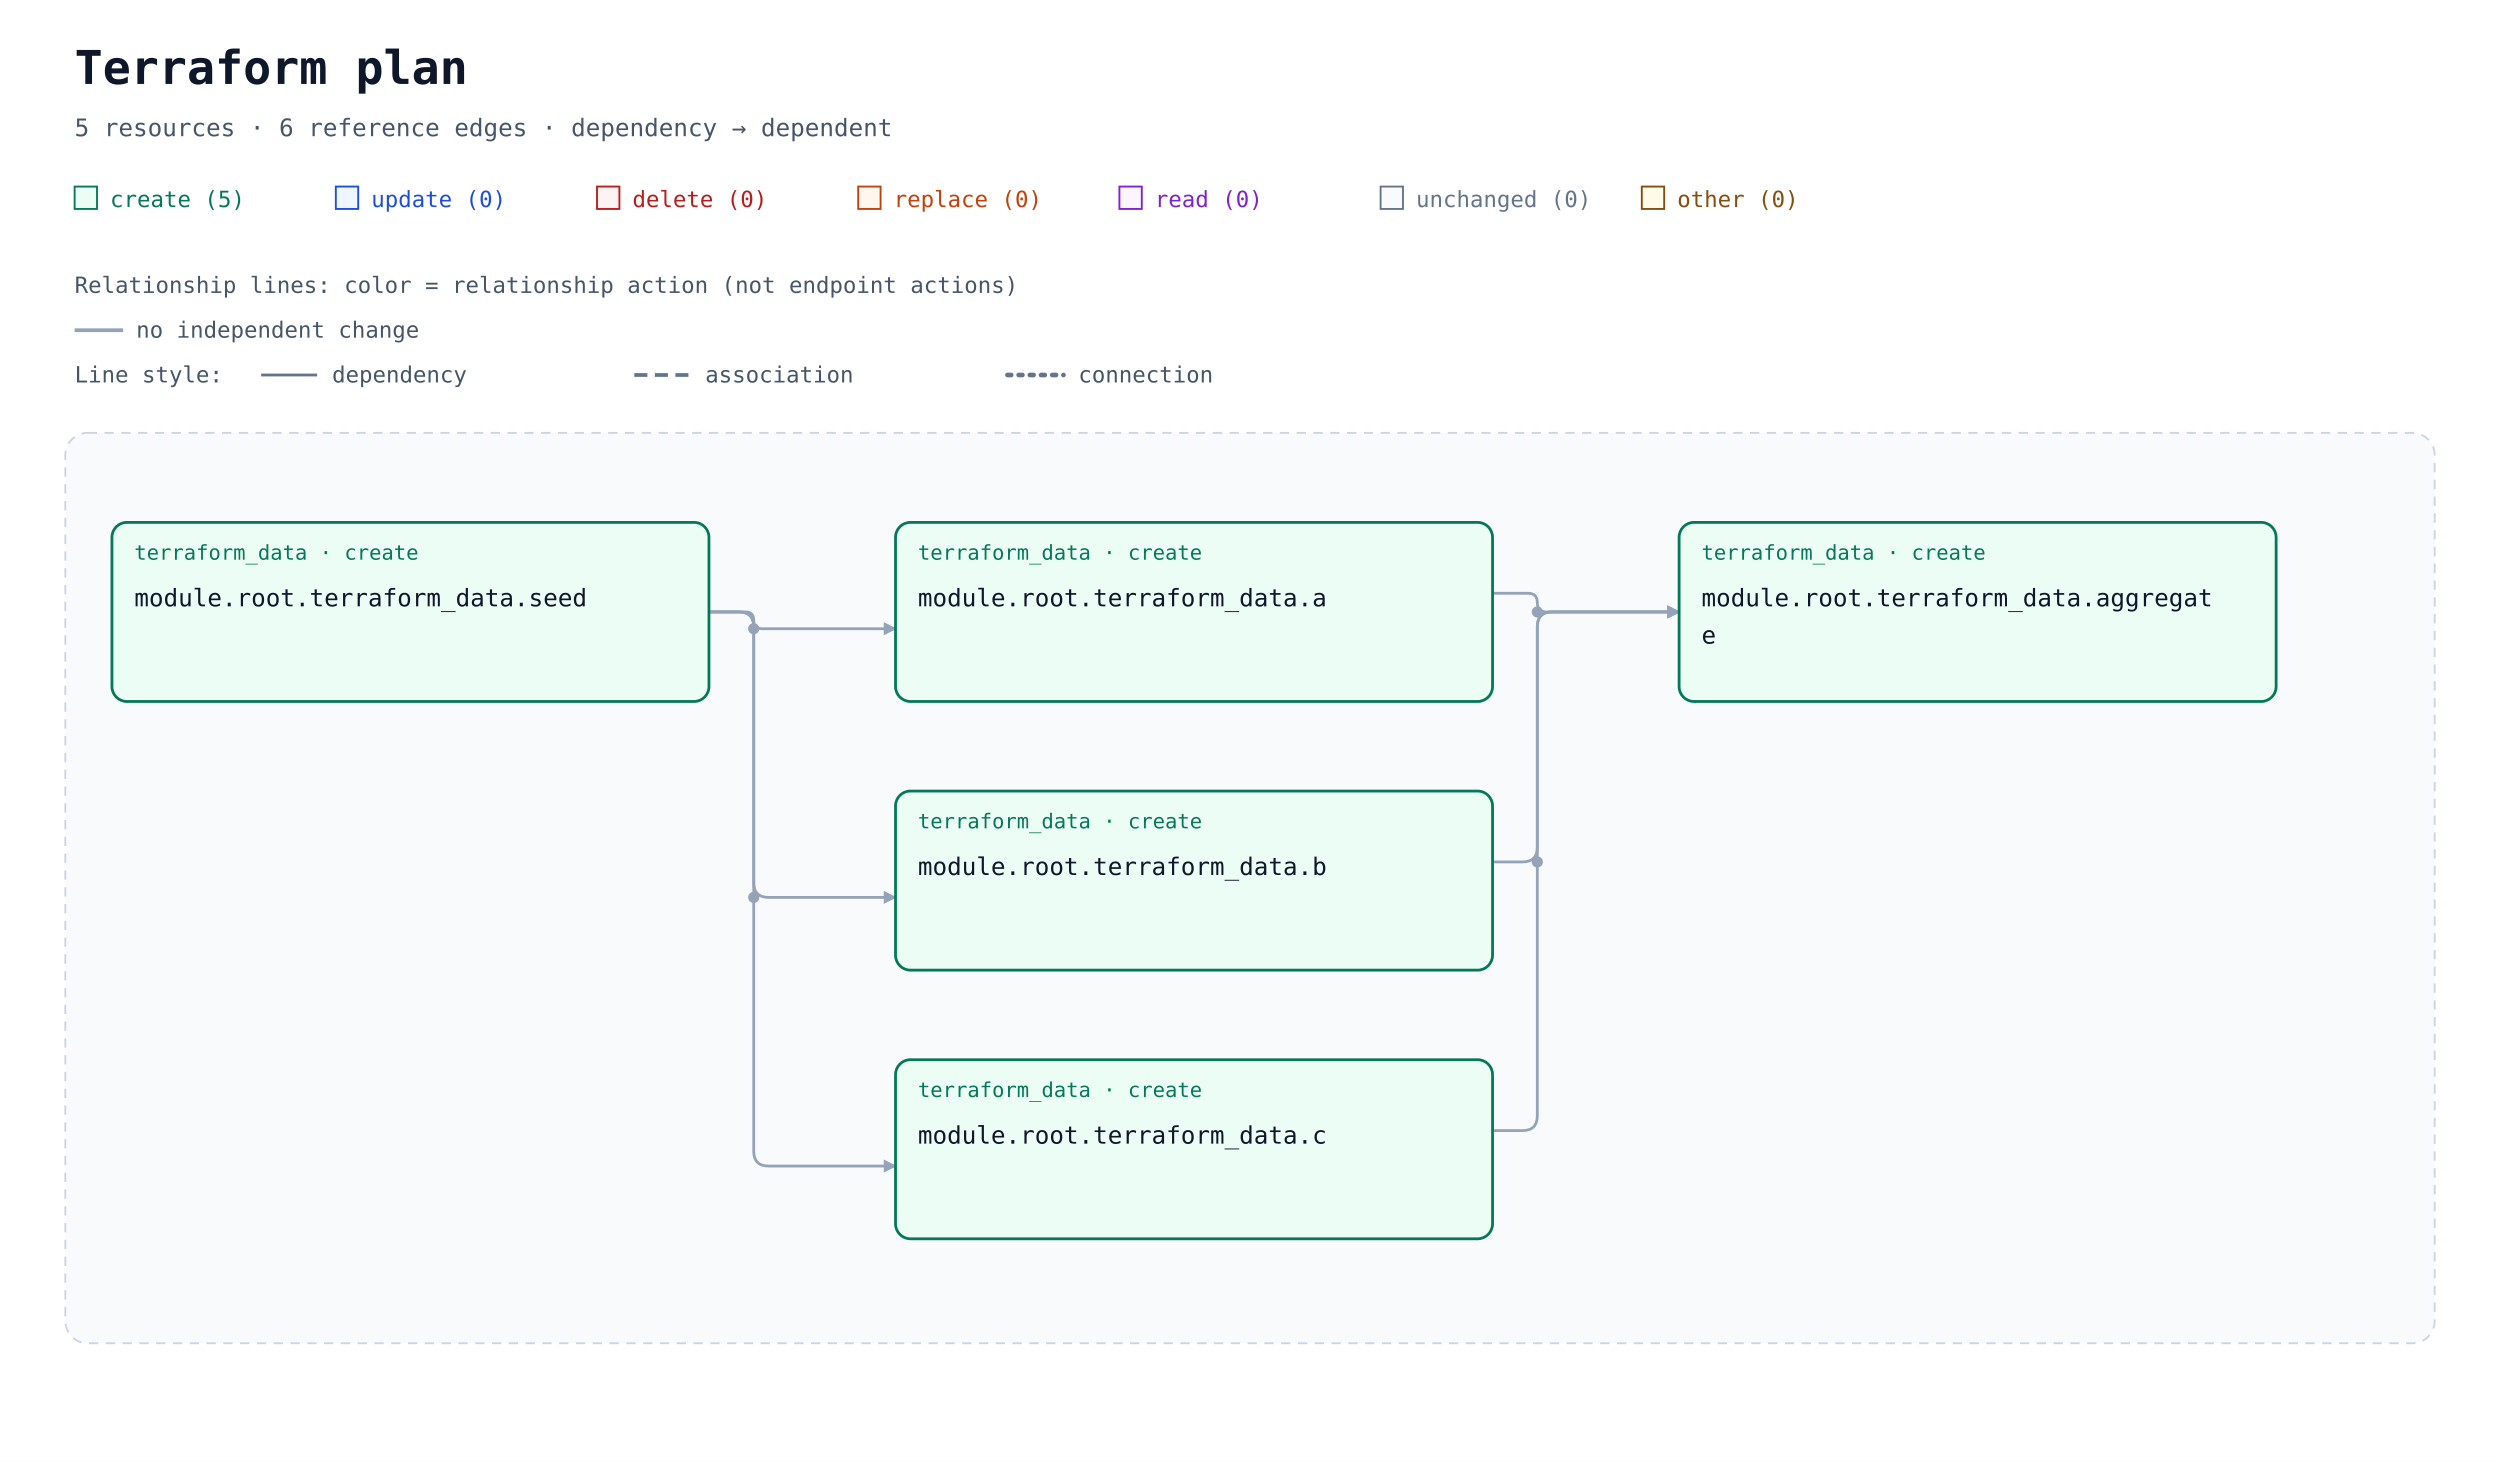
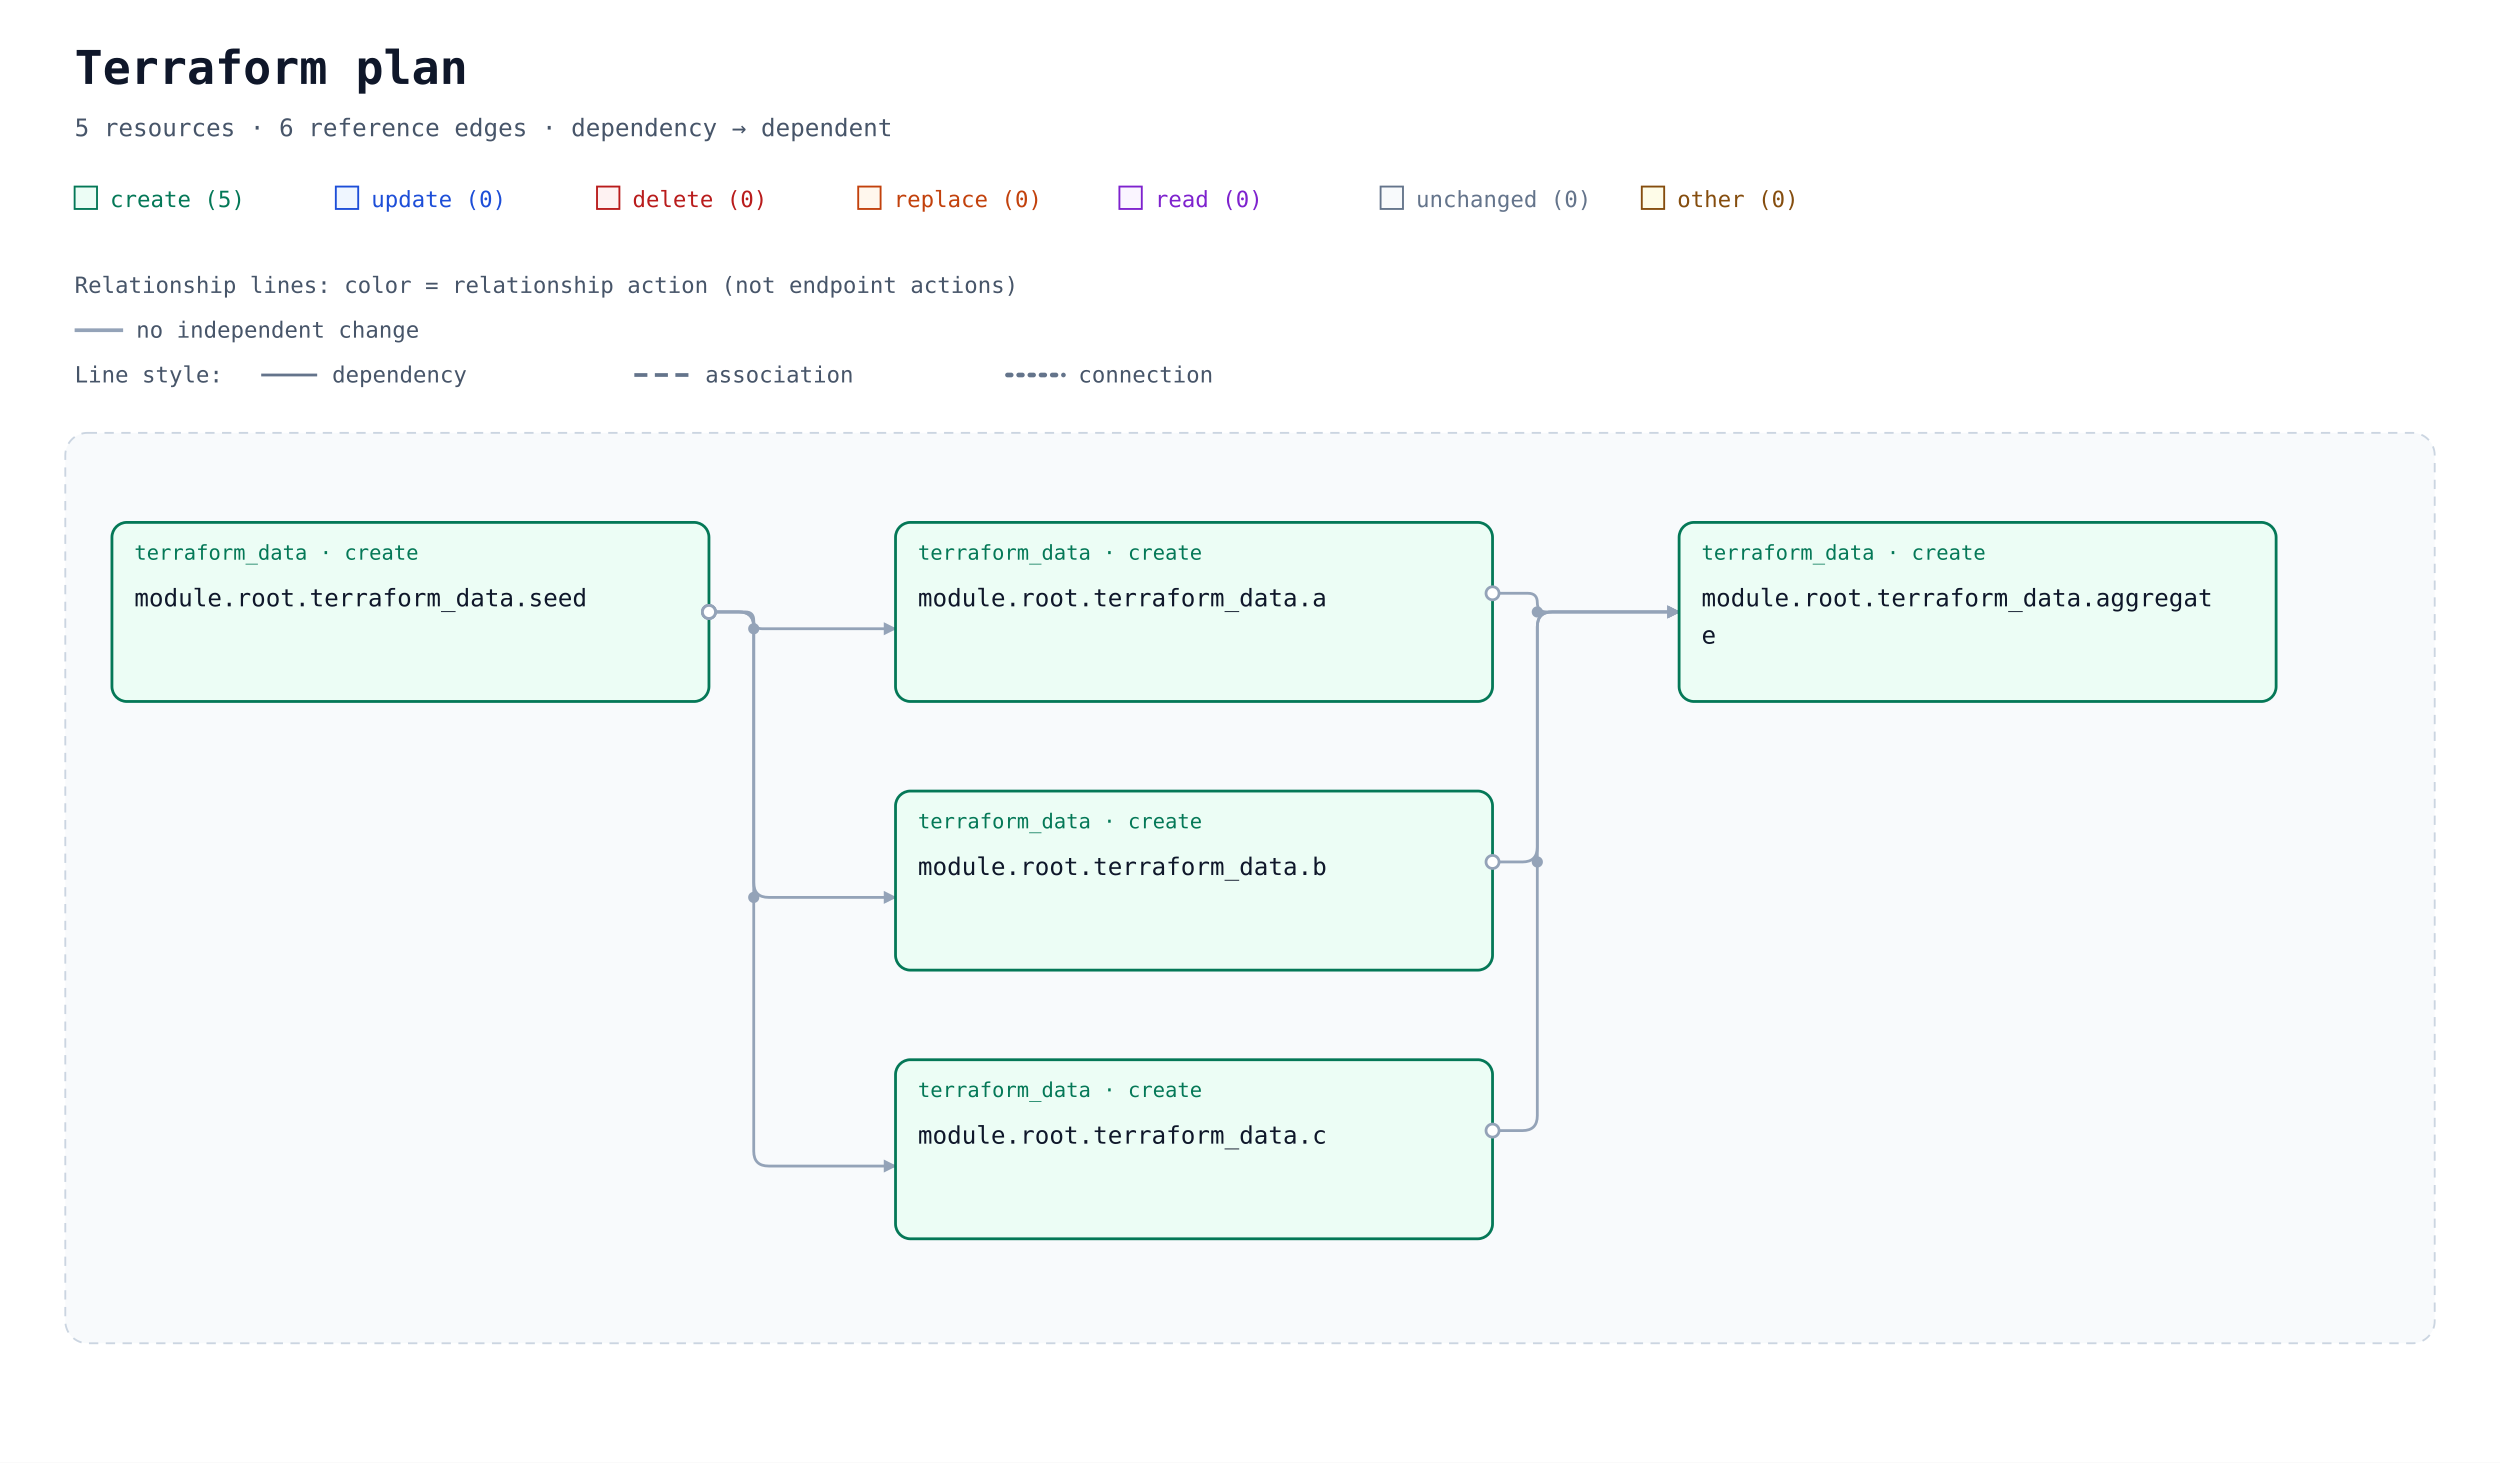
<svg xmlns="http://www.w3.org/2000/svg" width="1340" height="784" viewBox="0 0 1340 784" role="img" aria-labelledby="title description">
  <defs>
    <marker id="arrow" viewBox="0 0 10 10" refX="9" refY="5" markerWidth="7" markerHeight="7" markerUnits="userSpaceOnUse" orient="auto-start-reverse">
      <path d="M 0 0 L 10 5 L 0 10 z" fill="#94a3b8" />
    </marker>
  </defs>
  <rect width="100%" height="100%" fill="#ffffff" />
  <g font-family="ui-monospace, SFMono-Regular, Consolas, monospace">
    <text x="40" y="45" font-size="25" font-weight="700" fill="#0f172a">Terraform plan</text>
    <text x="40" y="73" font-size="13" fill="#475569">5 resources · 6 reference edges · dependency → dependent</text>
    <rect x="40" y="100" width="12" height="12" fill="#ecfdf5" stroke="#047857" />
    <text x="59" y="111" font-size="12" fill="#047857">create (5)</text>
    <rect x="180" y="100" width="12" height="12" fill="#eff6ff" stroke="#1d4ed8" />
    <text x="199" y="111" font-size="12" fill="#1d4ed8">update (0)</text>
    <rect x="320" y="100" width="12" height="12" fill="#fef2f2" stroke="#b91c1c" />
    <text x="339" y="111" font-size="12" fill="#b91c1c">delete (0)</text>
    <rect x="460" y="100" width="12" height="12" fill="#fff7ed" stroke="#c2410c" />
    <text x="479" y="111" font-size="12" fill="#c2410c">replace (0)</text>
    <rect x="600" y="100" width="12" height="12" fill="#faf5ff" stroke="#7e22ce" />
    <text x="619" y="111" font-size="12" fill="#7e22ce">read (0)</text>
    <rect x="740" y="100" width="12" height="12" fill="#f8fafc" stroke="#64748b" />
    <text x="759" y="111" font-size="12" fill="#64748b">unchanged (0)</text>
    <rect x="880" y="100" width="12" height="12" fill="#fefce8" stroke="#854d0e" />
    <text x="899" y="111" font-size="12" fill="#854d0e">other (0)</text>
    <g id="relationship-legend" font-size="12" fill="#475569">
      <text x="40" y="157">Relationship lines: color = relationship action (not endpoint actions)</text>
      <path d="M 40 177 H 66" stroke="#94a3b8" stroke-width="2" />
      <text x="73" y="181">no independent change</text>
      <text x="40" y="205">Line style:</text>
      <path d="M 140 201 H 170" stroke="#64748b" stroke-width="1.5" />
      <text x="178" y="205">dependency</text>
      <path d="M 340 201 H 370" stroke="#64748b" stroke-width="2" stroke-dasharray="7 4" />
      <text x="378" y="205">association</text>
      <path d="M 540 201 H 570" stroke="#64748b" stroke-width="2.5" stroke-dasharray="2 4" stroke-linecap="round" />
      <text x="578" y="205">connection</text>
    </g>
    <g transform="translate(0 72)">
      <rect x="35" y="160" width="1270" height="488" rx="12" fill="#f8fafc" stroke="#cbd5e1" stroke-dasharray="5 4" />
      <text x="52" y="185" font-size="13" font-weight="700" fill="#475569" />
      <path d="M 800 246 L 819 246 Q 824 246 824 251 L 824 251 Q 824 256 829 256 L 900 256 " data-edge-kind="dependency" data-directionality="directed" data-source="resource-7465727261666f726d5f646174612e61-current" data-target="resource-7465727261666f726d5f646174612e616767726567617465-current" fill="none" stroke="#94a3b8" stroke-width="1.5" stroke-linejoin="round" marker-end="url(#arrow)" />
      <path d="M 800 390 L 816 390 Q 824 390 824 382 L 824 264 Q 824 256 832 256 L 900 256 " data-edge-kind="dependency" data-directionality="directed" data-source="resource-7465727261666f726d5f646174612e62-current" data-target="resource-7465727261666f726d5f646174612e616767726567617465-current" fill="none" stroke="#94a3b8" stroke-width="1.5" stroke-linejoin="round" marker-end="url(#arrow)" />
      <path d="M 800 534 L 816 534 Q 824 534 824 526 L 824 264 Q 824 256 832 256 L 900 256 " data-edge-kind="dependency" data-directionality="directed" data-source="resource-7465727261666f726d5f646174612e63-current" data-target="resource-7465727261666f726d5f646174612e616767726567617465-current" fill="none" stroke="#94a3b8" stroke-width="1.5" stroke-linejoin="round" marker-end="url(#arrow)" />
      <path d="M 380 256 L 399.5 256 Q 404 256 404 260.5 L 404 260.5 Q 404 265 408.5 265 L 480 265 " data-edge-kind="dependency" data-directionality="directed" data-source="resource-7465727261666f726d5f646174612e73656564-current" data-target="resource-7465727261666f726d5f646174612e61-current" fill="none" stroke="#94a3b8" stroke-width="1.5" stroke-linejoin="round" marker-end="url(#arrow)" />
      <path d="M 380 256 L 396 256 Q 404 256 404 264 L 404 401 Q 404 409 412 409 L 480 409 " data-edge-kind="dependency" data-directionality="directed" data-source="resource-7465727261666f726d5f646174612e73656564-current" data-target="resource-7465727261666f726d5f646174612e62-current" fill="none" stroke="#94a3b8" stroke-width="1.5" stroke-linejoin="round" marker-end="url(#arrow)" />
      <path d="M 380 256 L 396 256 Q 404 256 404 264 L 404 545 Q 404 553 412 553 L 480 553 " data-edge-kind="dependency" data-directionality="directed" data-source="resource-7465727261666f726d5f646174612e73656564-current" data-target="resource-7465727261666f726d5f646174612e63-current" fill="none" stroke="#94a3b8" stroke-width="1.5" stroke-linejoin="round" marker-end="url(#arrow)" />
      <circle cx="404" cy="265" r="3" fill="#94a3b8" />
      <circle cx="404" cy="409" r="3" fill="#94a3b8" />
      <circle cx="824" cy="256" r="3" fill="#94a3b8" />
      <circle cx="824" cy="390" r="3" fill="#94a3b8" />
      <g id="resource-7465727261666f726d5f646174612e61-current" data-architecture-id="terraform:7465727261666f726d5f646174612e61-current" data-qualified-address="module.root.terraform_data.a" data-terraform-address="terraform_data.a">
        <rect x="480" y="208" width="320" height="96" rx="8" fill="#ecfdf5" stroke="#047857" stroke-width="1.5" data-mode="managed" />
        <text x="492" y="228" font-size="11" fill="#047857">terraform_data · create</text>
        <text x="492" y="253" font-size="13" fill="#0f172a">module.root.terraform_data.a</text>
      </g>
      <g id="resource-7465727261666f726d5f646174612e616767726567617465-current" data-architecture-id="terraform:7465727261666f726d5f646174612e616767726567617465-current" data-qualified-address="module.root.terraform_data.aggregate" data-terraform-address="terraform_data.aggregate">
        <rect x="900" y="208" width="320" height="96" rx="8" fill="#ecfdf5" stroke="#047857" stroke-width="1.5" data-mode="managed" />
        <text x="912" y="228" font-size="11" fill="#047857">terraform_data · create</text>
        <text x="912" y="253" font-size="13" fill="#0f172a">module.root.terraform_data.aggregat</text>
        <text x="912" y="273" font-size="13" fill="#0f172a">e</text>
      </g>
      <g id="resource-7465727261666f726d5f646174612e62-current" data-architecture-id="terraform:7465727261666f726d5f646174612e62-current" data-qualified-address="module.root.terraform_data.b" data-terraform-address="terraform_data.b">
        <rect x="480" y="352" width="320" height="96" rx="8" fill="#ecfdf5" stroke="#047857" stroke-width="1.5" data-mode="managed" />
        <text x="492" y="372" font-size="11" fill="#047857">terraform_data · create</text>
        <text x="492" y="397" font-size="13" fill="#0f172a">module.root.terraform_data.b</text>
      </g>
      <g id="resource-7465727261666f726d5f646174612e63-current" data-architecture-id="terraform:7465727261666f726d5f646174612e63-current" data-qualified-address="module.root.terraform_data.c" data-terraform-address="terraform_data.c">
        <rect x="480" y="496" width="320" height="96" rx="8" fill="#ecfdf5" stroke="#047857" stroke-width="1.5" data-mode="managed" />
        <text x="492" y="516" font-size="11" fill="#047857">terraform_data · create</text>
        <text x="492" y="541" font-size="13" fill="#0f172a">module.root.terraform_data.c</text>
      </g>
      <g id="resource-7465727261666f726d5f646174612e73656564-current" data-architecture-id="terraform:7465727261666f726d5f646174612e73656564-current" data-qualified-address="module.root.terraform_data.seed" data-terraform-address="terraform_data.seed">
        <rect x="60" y="208" width="320" height="96" rx="8" fill="#ecfdf5" stroke="#047857" stroke-width="1.5" data-mode="managed" />
        <text x="72" y="228" font-size="11" fill="#047857">terraform_data · create</text>
        <text x="72" y="253" font-size="13" fill="#0f172a">module.root.terraform_data.seed</text>
      </g>
+       <g data-endpoints="true" data-source="resource-7465727261666f726d5f646174612e61-current" data-target="resource-7465727261666f726d5f646174612e616767726567617465-current" aria-hidden="true">
+         <circle data-endpoint="source" cx="800" cy="246" r="3.5" fill="#ffffff" stroke="#94a3b8" stroke-width="1.5" />
+       </g>
+       <g data-endpoints="true" data-source="resource-7465727261666f726d5f646174612e62-current" data-target="resource-7465727261666f726d5f646174612e616767726567617465-current" aria-hidden="true">
+         <circle data-endpoint="source" cx="800" cy="390" r="3.5" fill="#ffffff" stroke="#94a3b8" stroke-width="1.5" />
+       </g>
+       <g data-endpoints="true" data-source="resource-7465727261666f726d5f646174612e63-current" data-target="resource-7465727261666f726d5f646174612e616767726567617465-current" aria-hidden="true">
+         <circle data-endpoint="source" cx="800" cy="534" r="3.5" fill="#ffffff" stroke="#94a3b8" stroke-width="1.5" />
+       </g>
+       <g data-endpoints="true" data-source="resource-7465727261666f726d5f646174612e73656564-current" data-target="resource-7465727261666f726d5f646174612e61-current" aria-hidden="true">
+         <circle data-endpoint="source" cx="380" cy="256" r="3.5" fill="#ffffff" stroke="#94a3b8" stroke-width="1.5" />
+       </g>
+       <g data-endpoints="true" data-source="resource-7465727261666f726d5f646174612e73656564-current" data-target="resource-7465727261666f726d5f646174612e62-current" aria-hidden="true">
+         <circle data-endpoint="source" cx="380" cy="256" r="3.5" fill="#ffffff" stroke="#94a3b8" stroke-width="1.5" />
+       </g>
+       <g data-endpoints="true" data-source="resource-7465727261666f726d5f646174612e73656564-current" data-target="resource-7465727261666f726d5f646174612e63-current" aria-hidden="true">
+         <circle data-endpoint="source" cx="380" cy="256" r="3.5" fill="#ffffff" stroke="#94a3b8" stroke-width="1.5" />
+       </g>
    </g>
  </g>
</svg>
